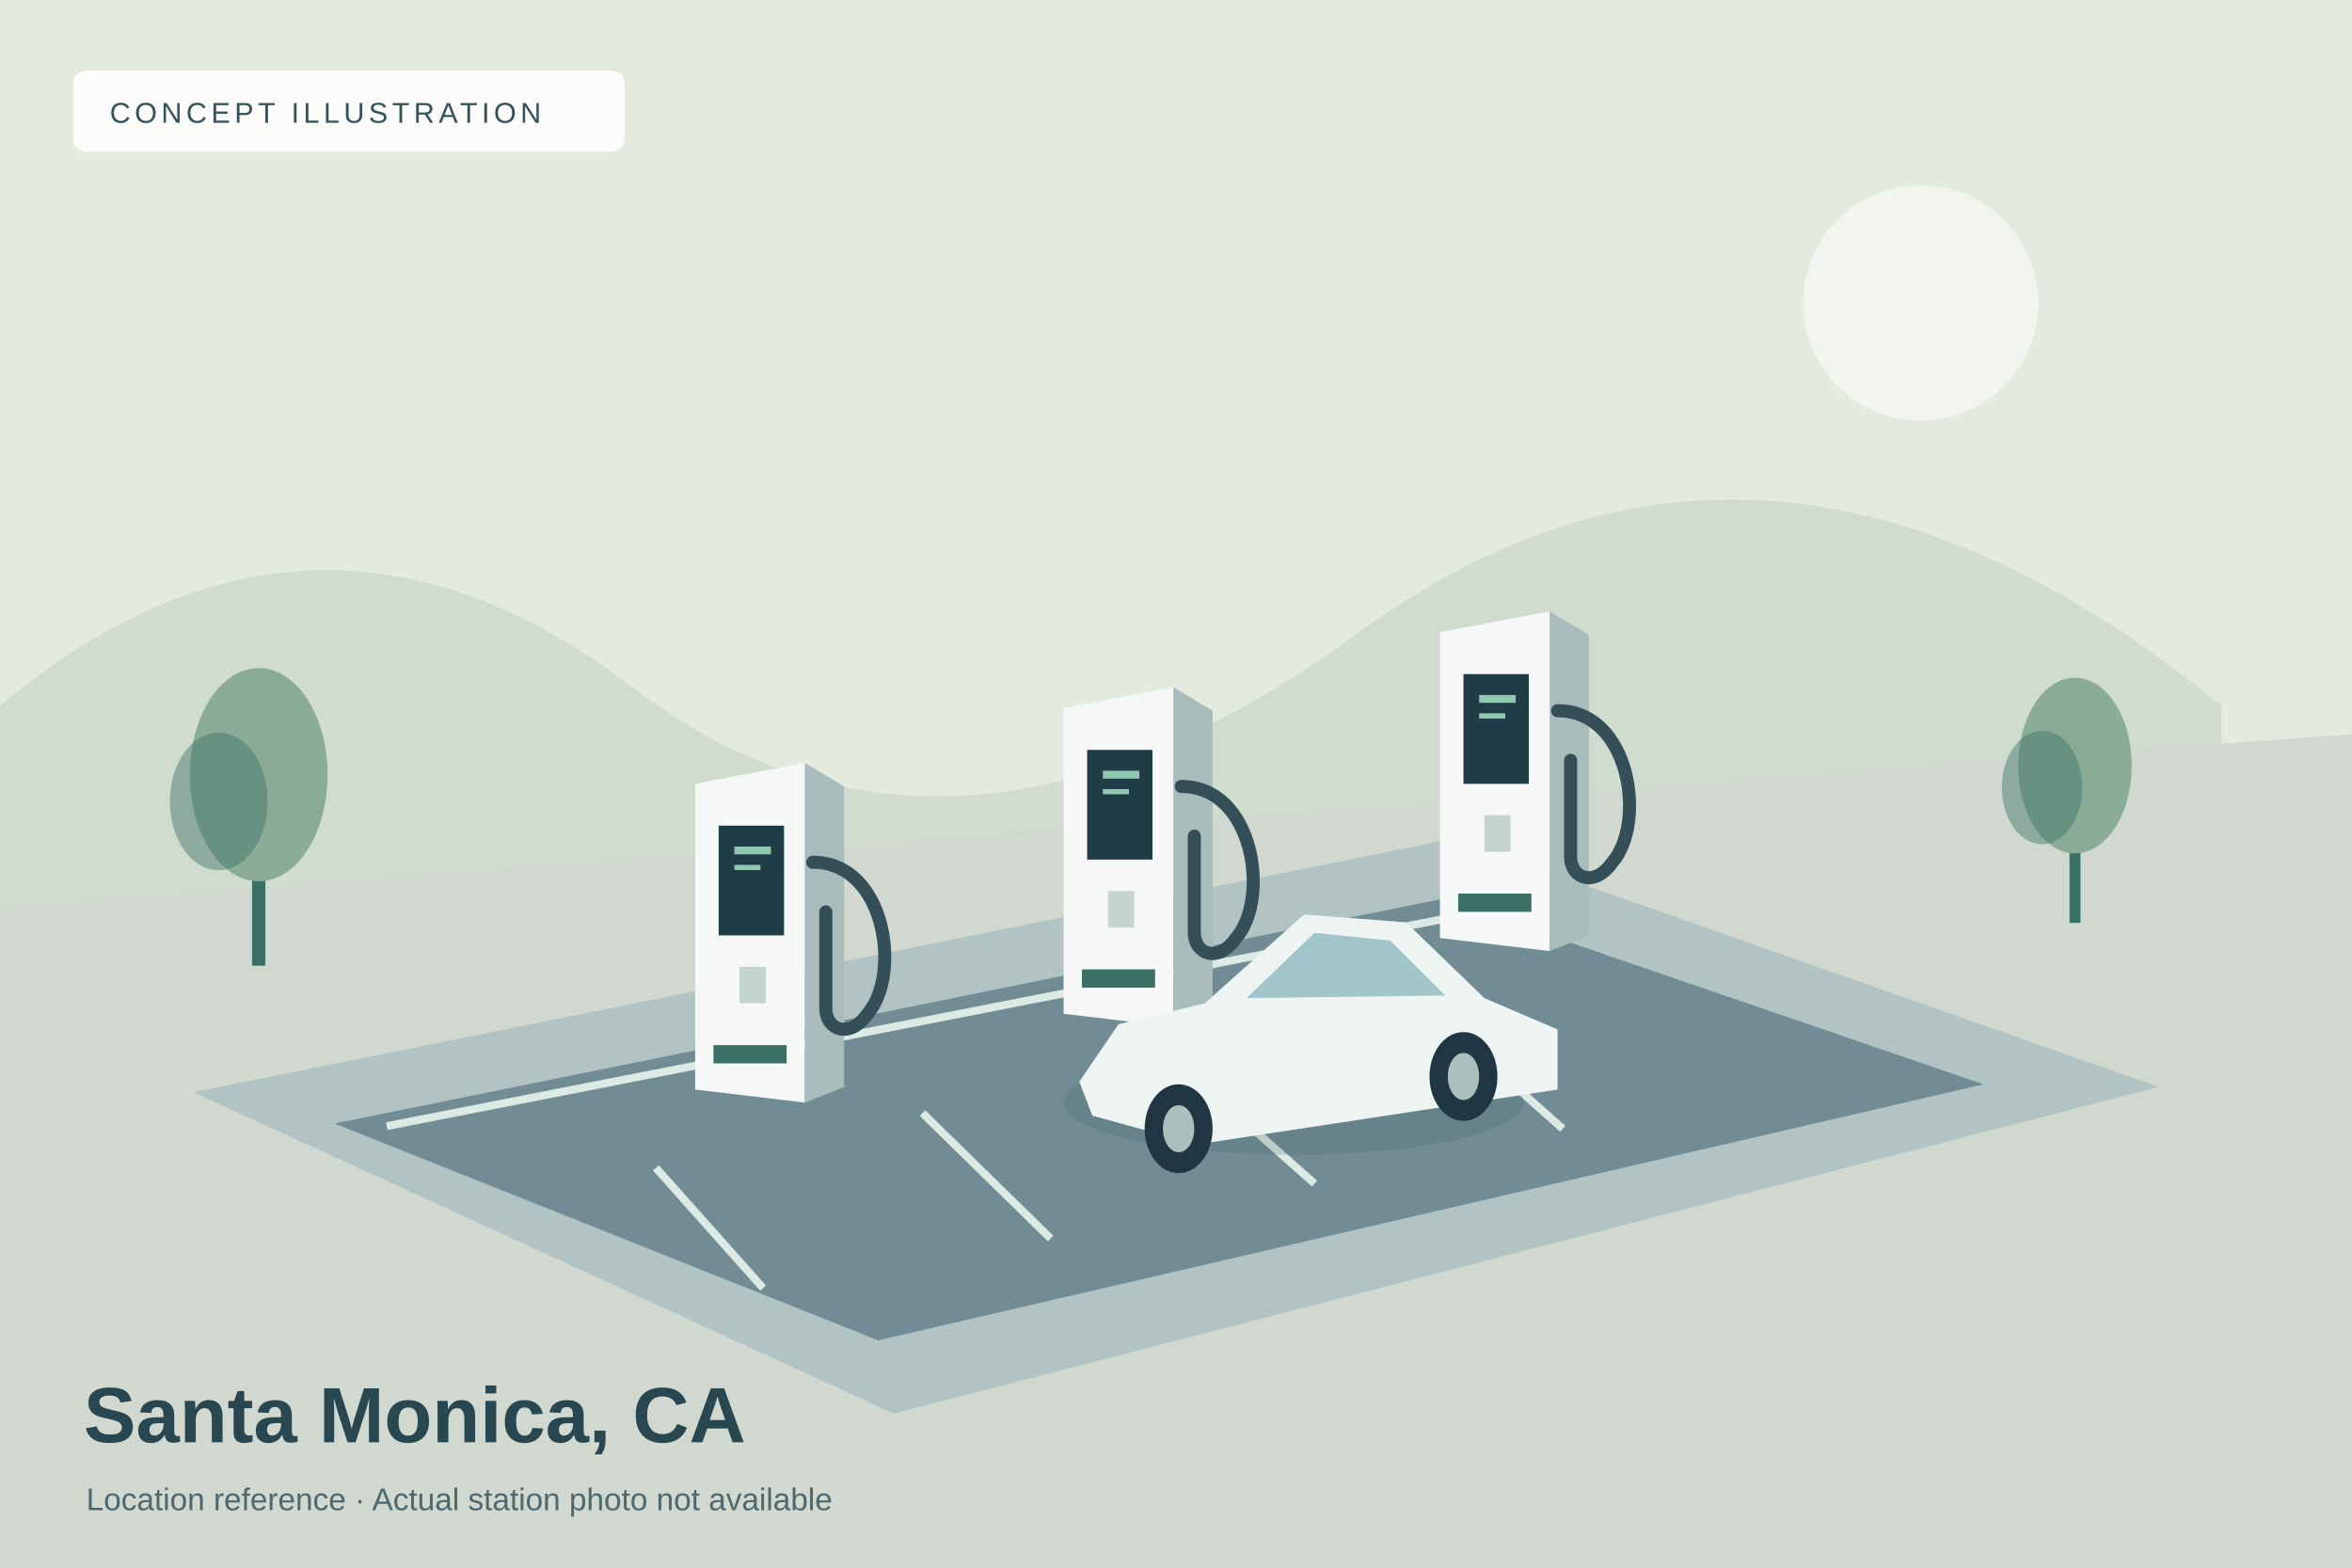
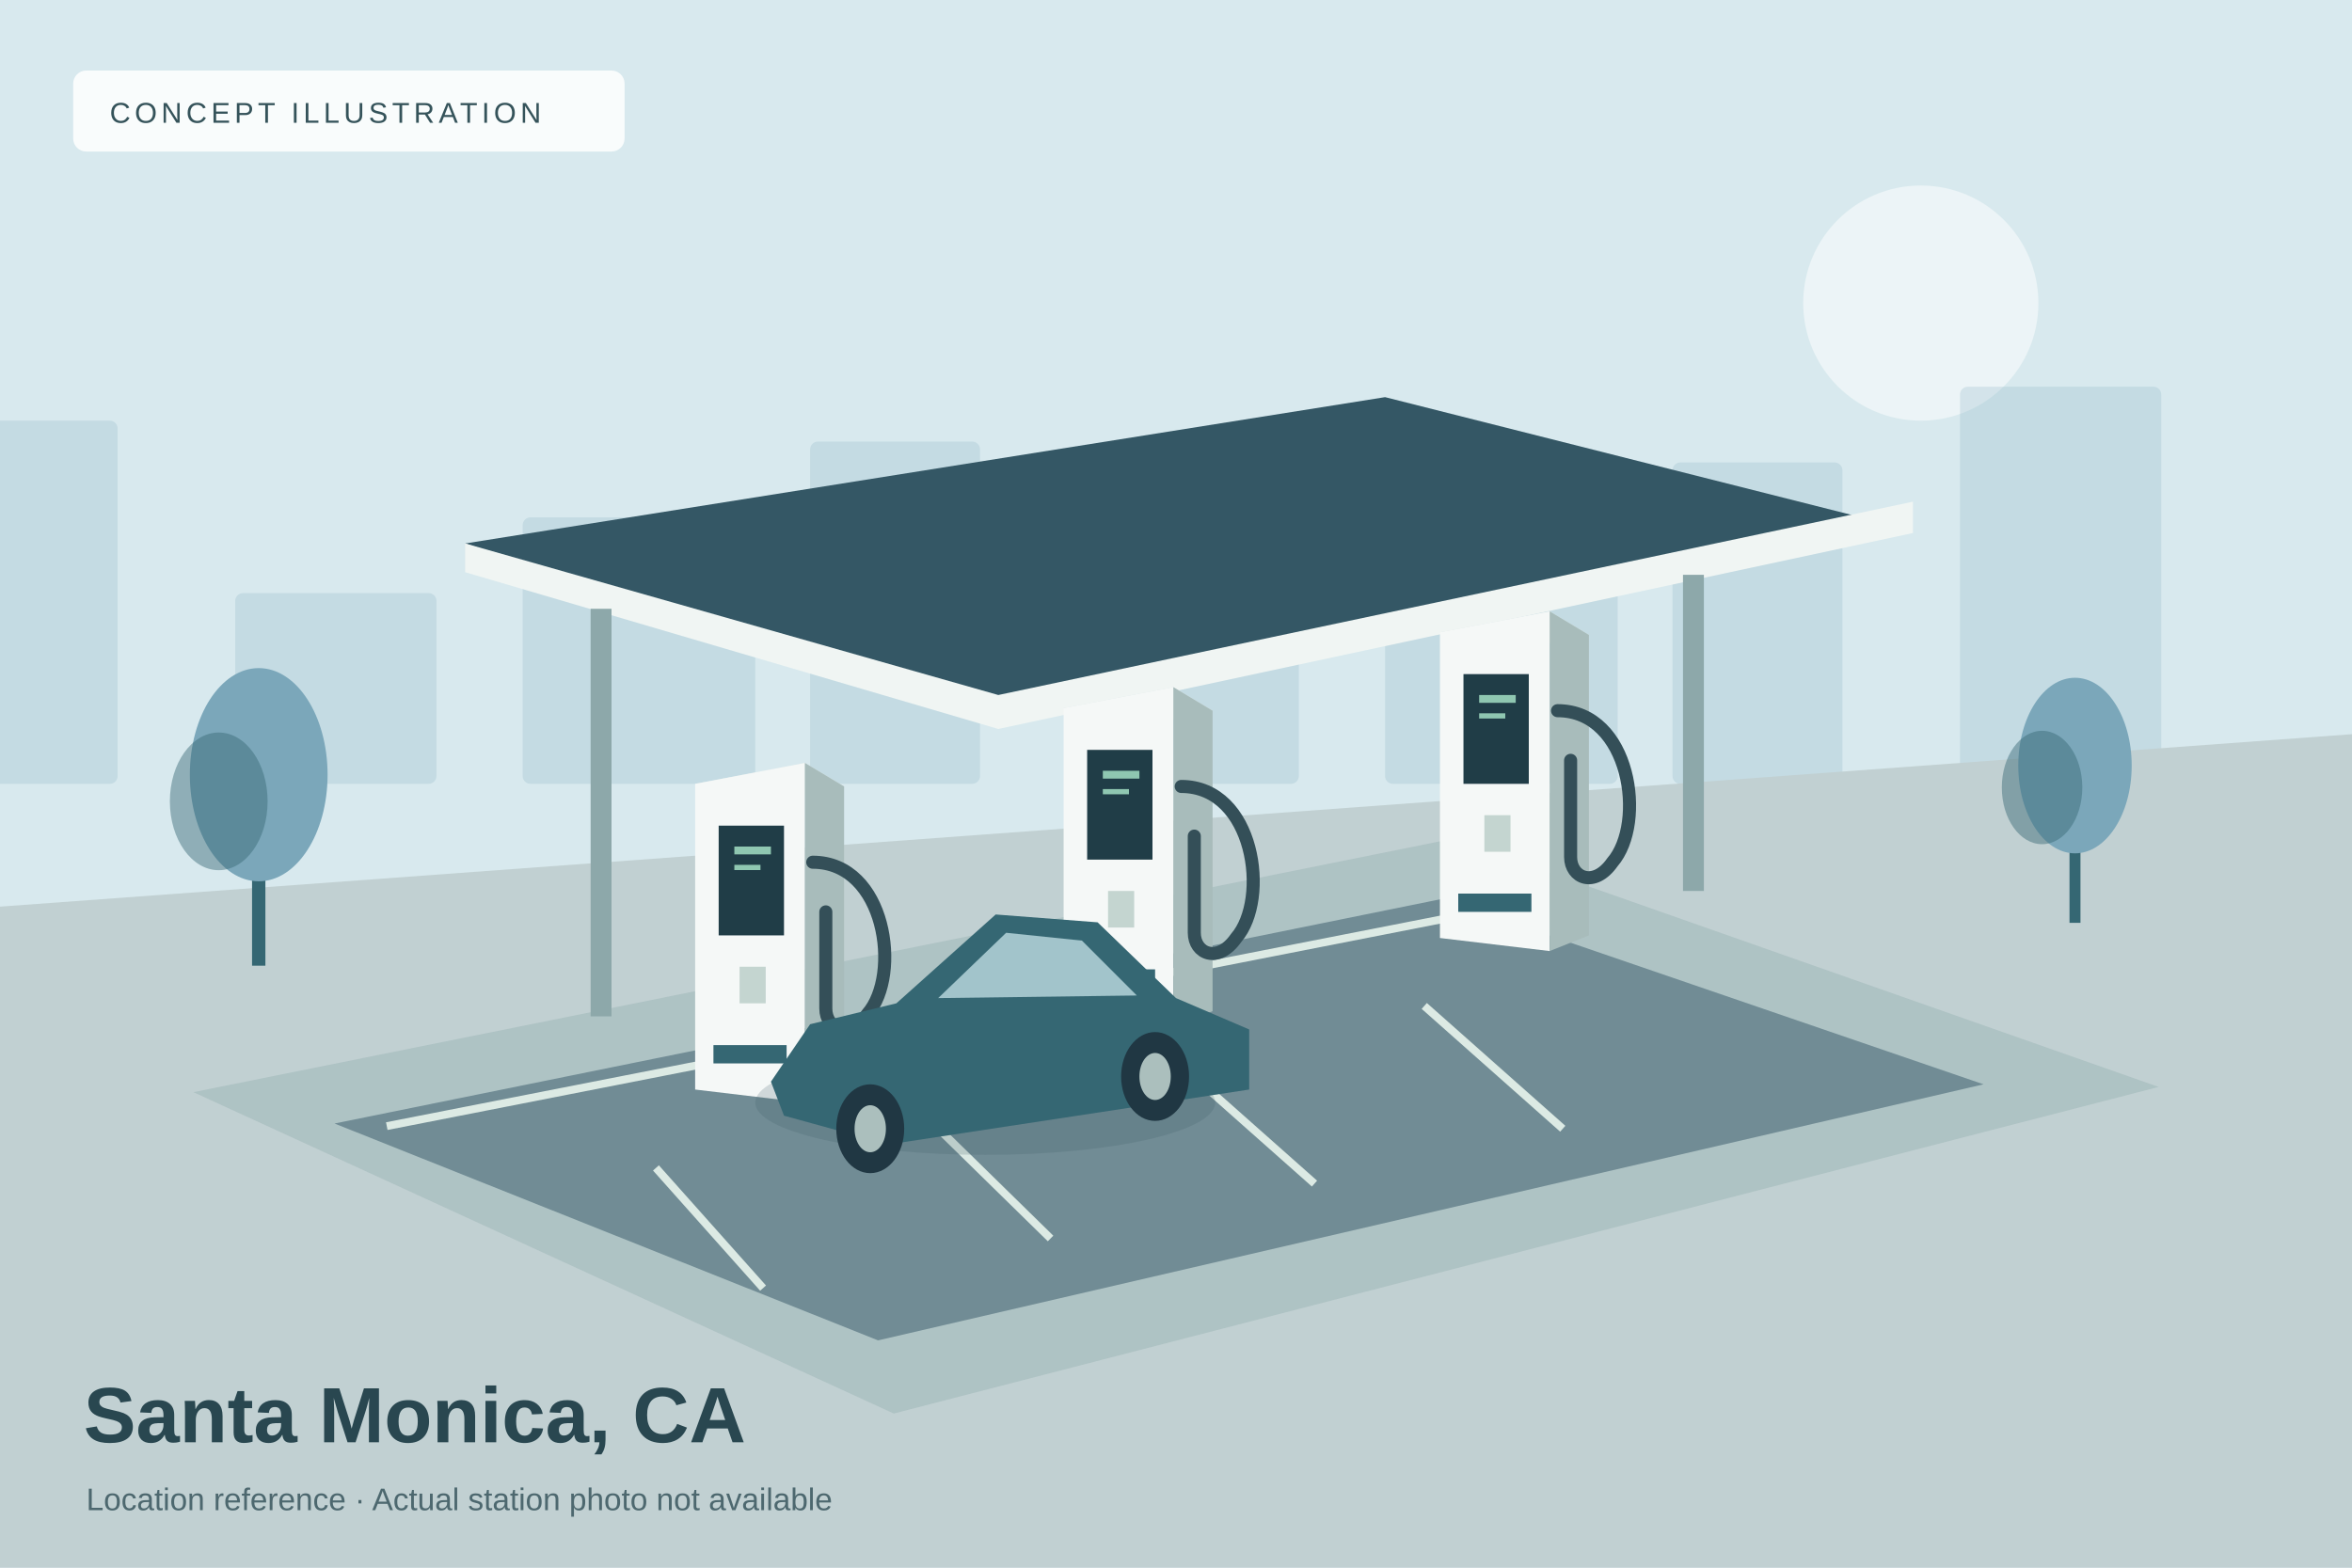
<svg xmlns="http://www.w3.org/2000/svg" viewBox="0 0 900 600" role="img" aria-label="Concept illustration for Santa Monica, CA; not a photograph of this location">
-   <rect width="900" height="600" fill="#e4ebde" />
+   <rect width="900" height="600" fill="#d8e9ee" />
  <circle cx="735" cy="116" r="45" fill="#fff" opacity=".5" />
-   <path d="M0 270Q120 170 242 263T520 242T850 270V370H0Z" fill="#8aab96" opacity=".22" />
-   <path d="M0 347 900 281v319H0Z" fill="#d0d8cf" />
+   <rect x="-20" y="161" width="65" height="139" rx="3" fill="#7ba7ba" opacity=".22" />
+   <rect x="90" y="227" width="77" height="73" rx="3" fill="#7ba7ba" opacity=".22" />
+   <rect x="200" y="198" width="89" height="102" rx="3" fill="#7ba7ba" opacity=".22" />
+   <rect x="310" y="169" width="65" height="131" rx="3" fill="#7ba7ba" opacity=".22" />
+   <rect x="420" y="235" width="77" height="65" rx="3" fill="#7ba7ba" opacity=".22" />
+   <rect x="530" y="206" width="89" height="94" rx="3" fill="#7ba7ba" opacity=".22" />
+   <rect x="640" y="177" width="65" height="123" rx="3" fill="#7ba7ba" opacity=".22" />
+   <rect x="750" y="148" width="77" height="152" rx="3" fill="#7ba7ba" opacity=".22" />
+   <path d="M0 347 900 281v319H0Z" fill="#c1d0d2" />
  <path d="m74 418 482-97 270 95-484 125Z" fill="#a9bfc0" opacity=".8" />
  <path d="m128 430 424-86 207 71-423 98z" fill="#718c95" />
  <path d="m148 431 408-80m-305 96 41 46m61-67 49 48m48-68 53 47m42-68 53 47" fill="none" stroke="#e8f4ec" stroke-width="3" opacity=".9" />
  <g transform="translate(99 305) scale(0.85)">
-     <path d="M0 0v76" stroke="#3b7066" stroke-width="6" />
-     <ellipse cx="0" cy="-10" rx="31" ry="48" fill="#8aab96" />
-     <ellipse cx="-18" cy="2" rx="22" ry="31" fill="#3b7066" opacity=".45" />
+     <path d="M0 0v76" stroke="#356773" stroke-width="6" />
+     <ellipse cx="0" cy="-10" rx="31" ry="48" fill="#7ba7ba" />
+     <ellipse cx="-18" cy="2" rx="22" ry="31" fill="#356773" opacity=".45" />
  </g>
  <g transform="translate(794 300) scale(0.7)">
-     <path d="M0 0v76" stroke="#3b7066" stroke-width="6" />
-     <ellipse cx="0" cy="-10" rx="31" ry="48" fill="#8aab96" />
-     <ellipse cx="-18" cy="2" rx="22" ry="31" fill="#3b7066" opacity=".45" />
+     <path d="M0 0v76" stroke="#356773" stroke-width="6" />
+     <ellipse cx="0" cy="-10" rx="31" ry="48" fill="#7ba7ba" />
+     <ellipse cx="-18" cy="2" rx="22" ry="31" fill="#356773" opacity=".45" />
  </g>
+   <path d="m178 208 352-56 202 51-350 74z" fill="#345765" />
+   <path d="m178 208 204 58 350-74v12l-350 75-204-60z" fill="#f0f5f3" />
+   <path d="M230 233v156m418-169v121" stroke="#8da8aa" stroke-width="8" />
  <g transform="translate(266 300)">
    <path d="m0 0 42-8 15 9-42 9z" fill="#dce7e7" />
    <path d="M0 0v117l42 5V-8Z" fill="#f5f8f7" />
    <path d="m42-8 15 9v115l-15 6z" fill="#a8bcbb" />
    <path d="M9 16h25v42H9z" fill="#203d47" />
    <path d="M15 24h14v3H15zm0 7h10v2H15z" fill="#8fc7b1" />
-     <path d="M7 100h28v7H7z" fill="#3b7066" />
+     <path d="M7 100h28v7H7z" fill="#356773" />
    <path d="M45 30c28 0 34 43 21 58-7 10-16 6-16-2V49" fill="none" stroke="#344f58" stroke-width="5" stroke-linecap="round" />
    <path d="M17 70h10v14H17z" fill="#c4d5d0" />
  </g>
  <g transform="translate(407 271)">
    <path d="m0 0 42-8 15 9-42 9z" fill="#dce7e7" />
    <path d="M0 0v117l42 5V-8Z" fill="#f5f8f7" />
    <path d="m42-8 15 9v115l-15 6z" fill="#a8bcbb" />
    <path d="M9 16h25v42H9z" fill="#203d47" />
    <path d="M15 24h14v3H15zm0 7h10v2H15z" fill="#8fc7b1" />
-     <path d="M7 100h28v7H7z" fill="#3b7066" />
+     <path d="M7 100h28v7H7z" fill="#356773" />
    <path d="M45 30c28 0 34 43 21 58-7 10-16 6-16-2V49" fill="none" stroke="#344f58" stroke-width="5" stroke-linecap="round" />
    <path d="M17 70h10v14H17z" fill="#c4d5d0" />
  </g>
  <g transform="translate(551 242)">
    <path d="m0 0 42-8 15 9-42 9z" fill="#dce7e7" />
    <path d="M0 0v117l42 5V-8Z" fill="#f5f8f7" />
    <path d="m42-8 15 9v115l-15 6z" fill="#a8bcbb" />
    <path d="M9 16h25v42H9z" fill="#203d47" />
    <path d="M15 24h14v3H15zm0 7h10v2H15z" fill="#8fc7b1" />
-     <path d="M7 100h28v7H7z" fill="#3b7066" />
+     <path d="M7 100h28v7H7z" fill="#356773" />
    <path d="M45 30c28 0 34 43 21 58-7 10-16 6-16-2V49" fill="none" stroke="#344f58" stroke-width="5" stroke-linecap="round" />
    <path d="M17 70h10v14H17z" fill="#c4d5d0" />
  </g>
-   <g transform="translate(495 412)">
+   <g transform="translate(377 412)">
    <ellipse cx="0" cy="10" rx="88" ry="20" fill="#3b5963" opacity=".2" />
-     <path d="m-82 2 15-22 33-8 38-34 39 3 30 29 28 12v23l-138 21-40-11z" fill="#edf4f2" />
+     <path d="m-82 2 15-22 33-8 38-34 39 3 30 29 28 12v23l-138 21-40-11z" fill="#356773" />
    <path d="m-18-30 26-25 29 3 21 21z" fill="#a2c4cb" />
    <ellipse cx="-44" cy="20" rx="13" ry="17" fill="#203743" />
    <ellipse cx="65" cy="0" rx="13" ry="17" fill="#203743" />
    <ellipse cx="-44" cy="20" rx="6" ry="9" fill="#abbfbd" />
    <ellipse cx="65" cy="0" rx="6" ry="9" fill="#abbfbd" />
  </g>
  <rect x="28" y="27" width="211" height="31" rx="5" fill="#fff" opacity=".85" />
  <text x="42" y="47" fill="#35535a" font-size="11" font-family="Arial,sans-serif" letter-spacing="1.6">CONCEPT ILLUSTRATION</text>
  <text x="32" y="552" fill="#294750" font-size="30" font-family="Arial,sans-serif" font-weight="600">Santa Monica, CA</text>
  <text x="33" y="578" fill="#4d686f" font-size="12" font-family="Arial,sans-serif">Location reference · Actual station photo not available</text>
</svg>
